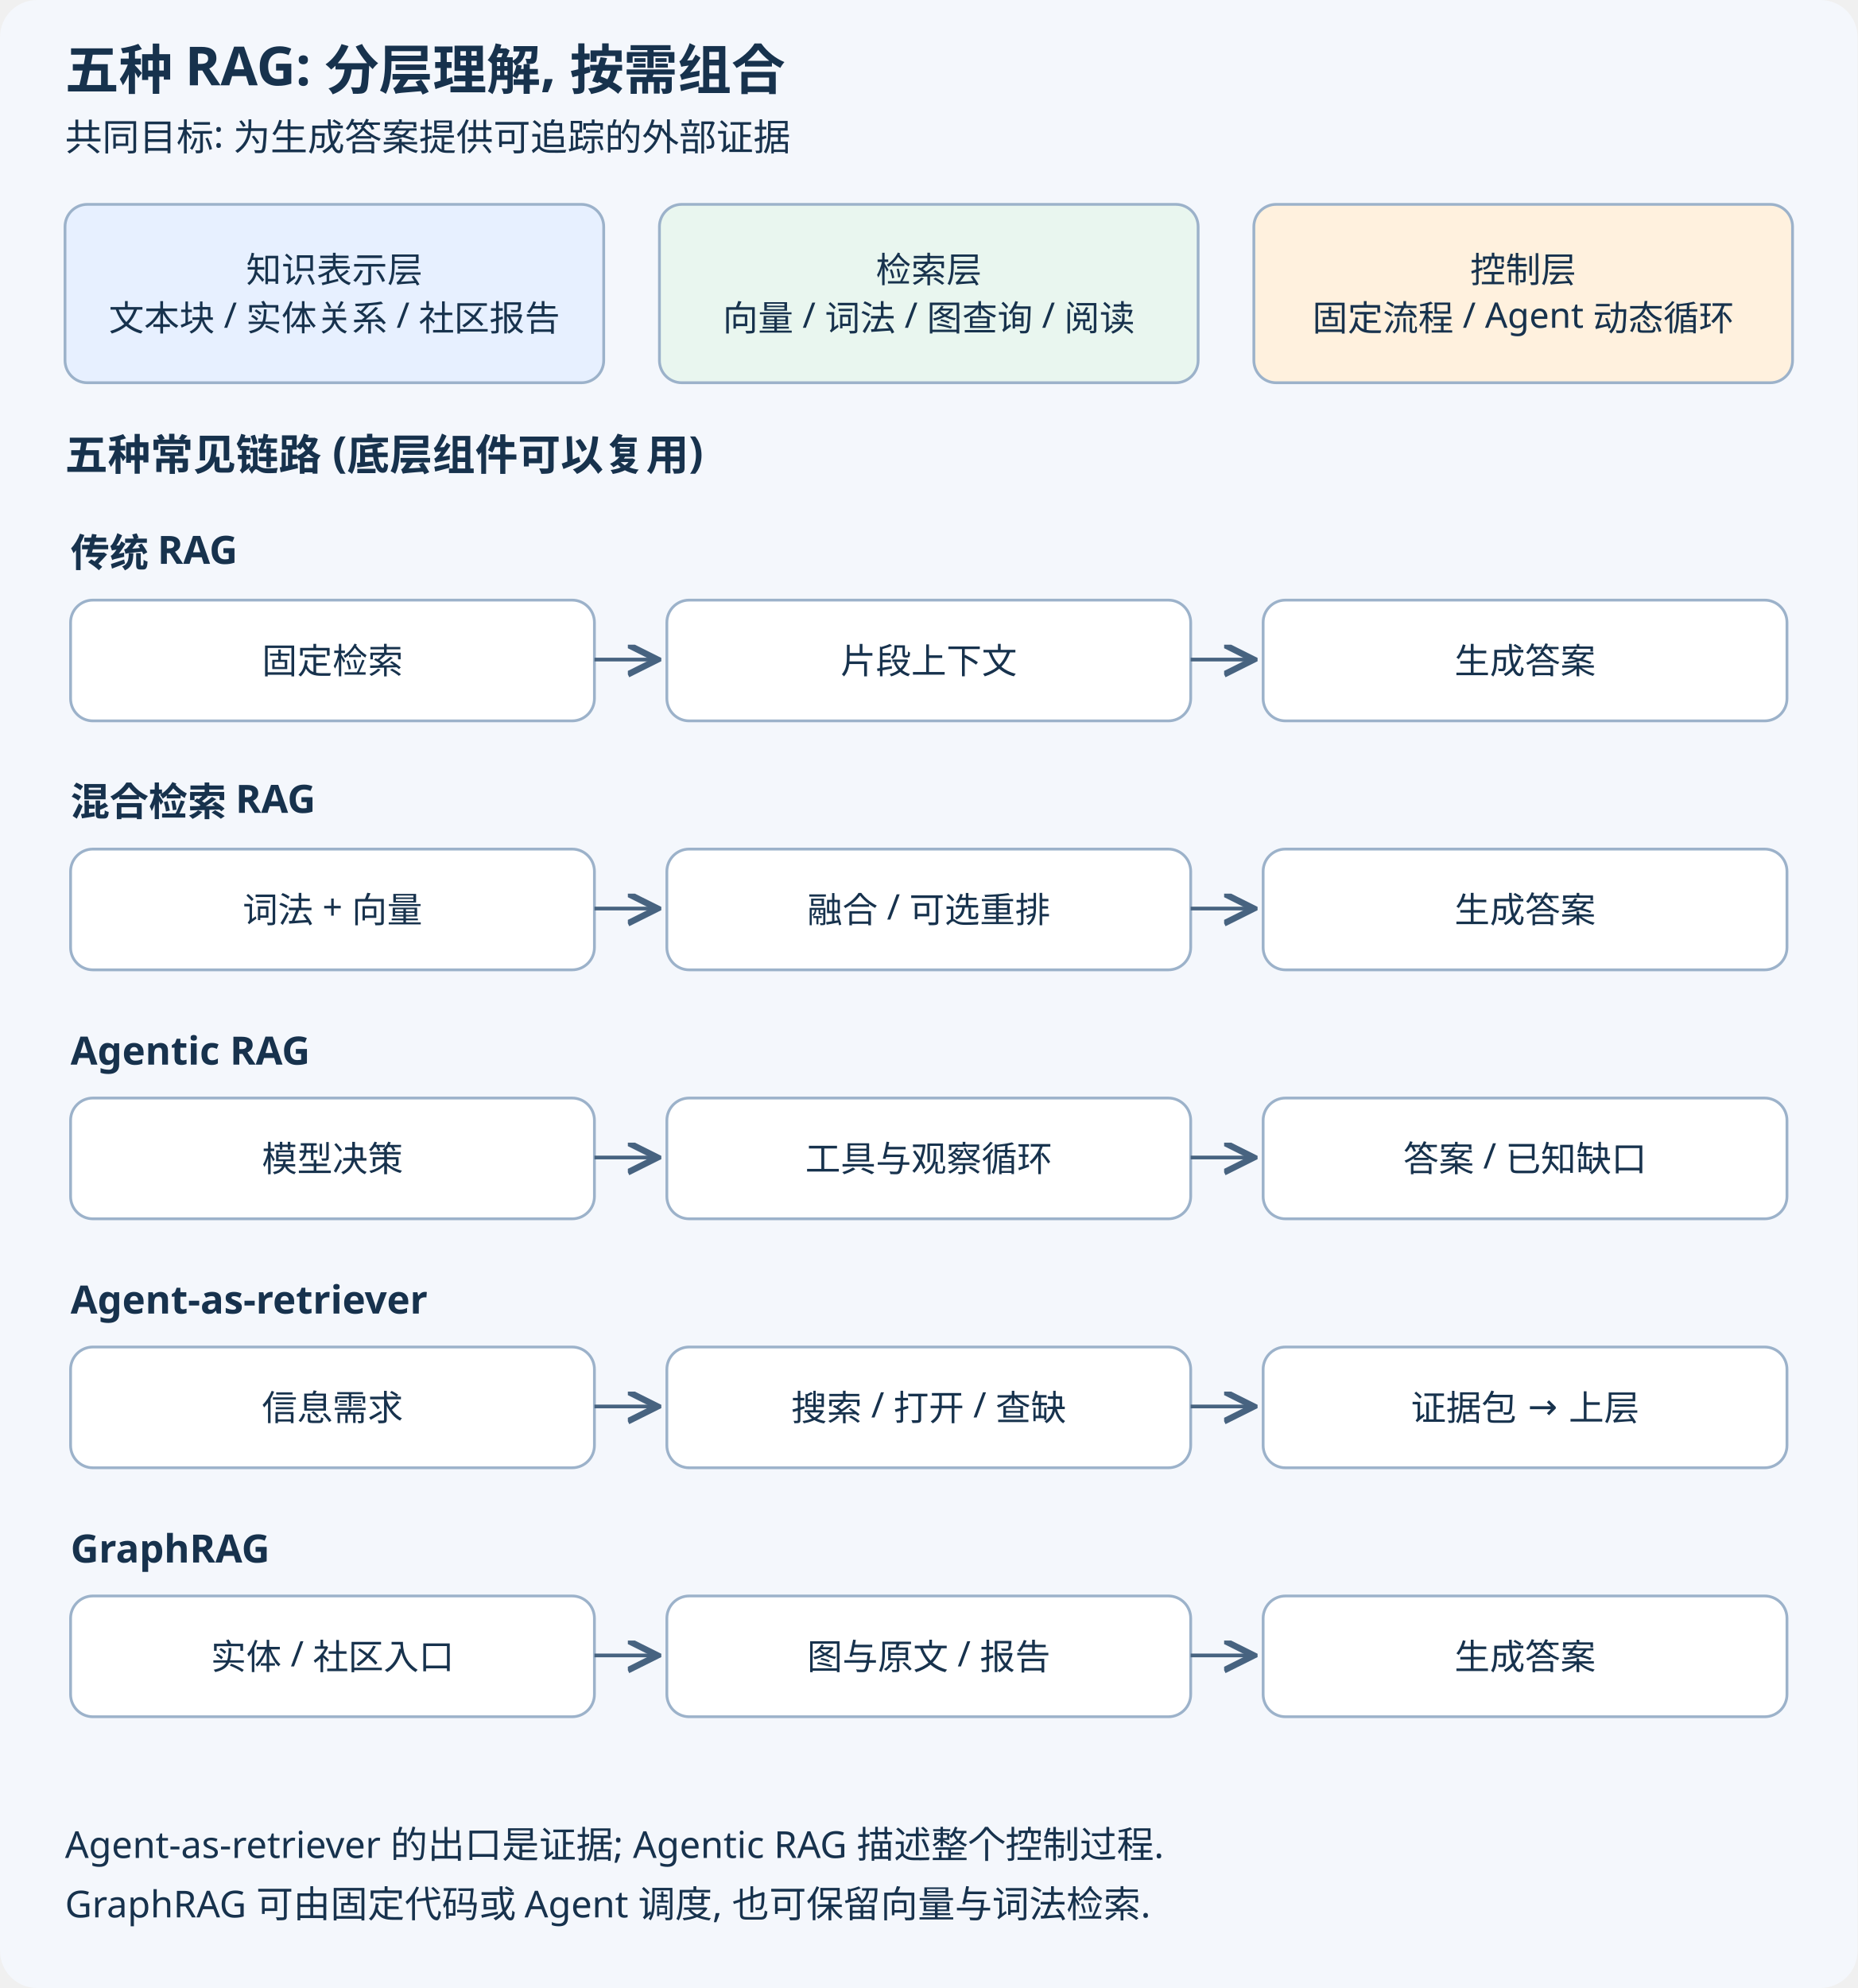
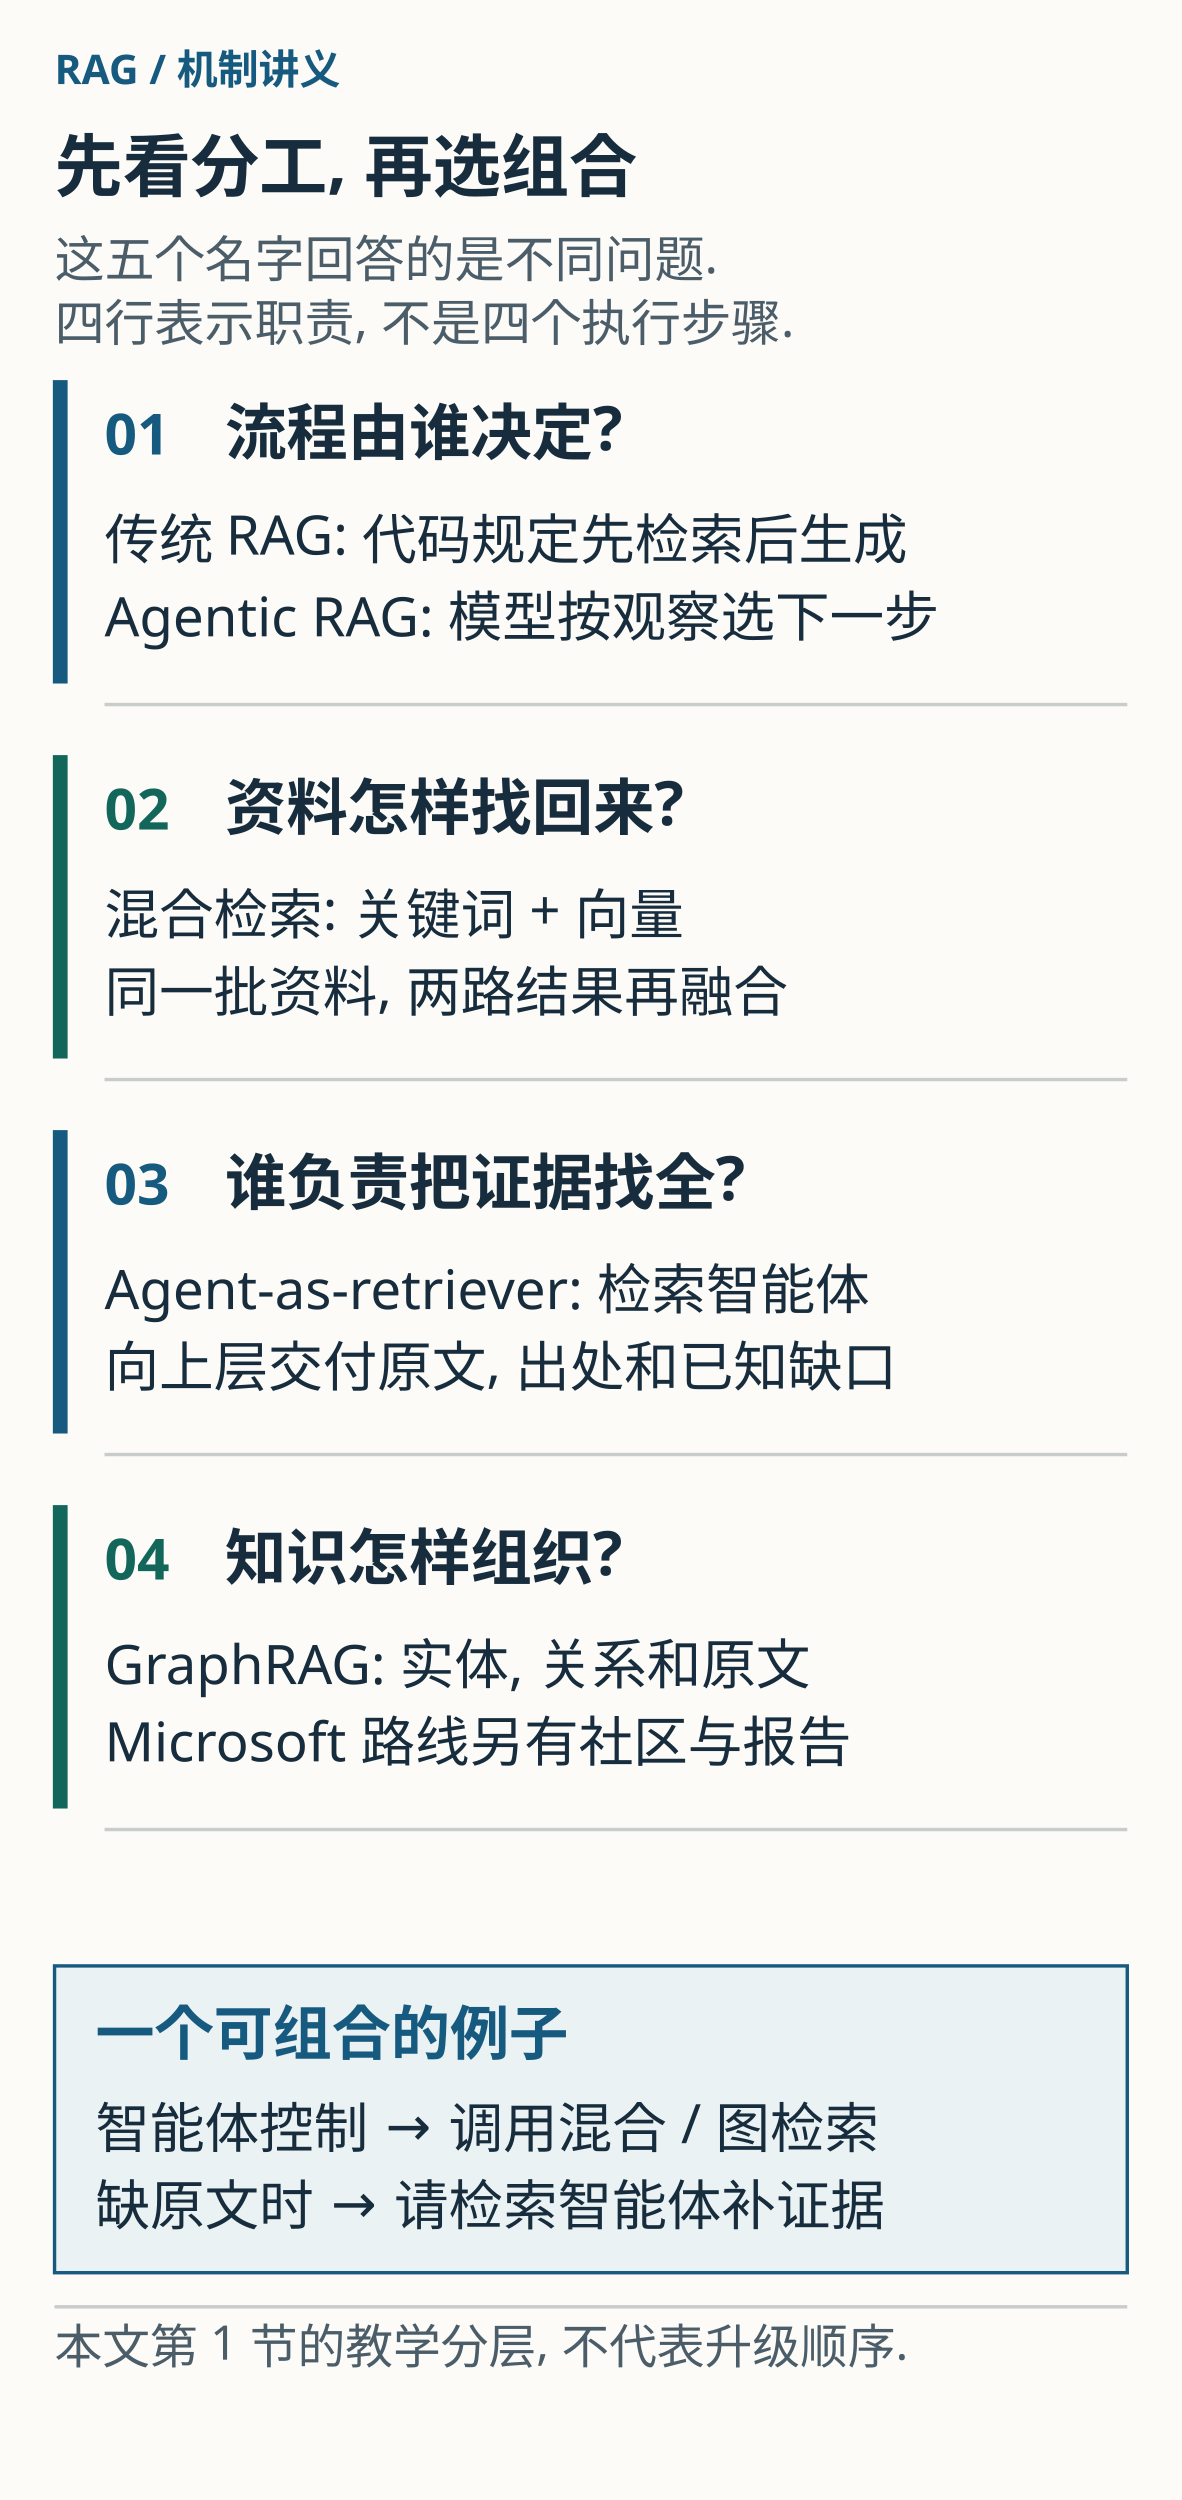
- <svg xmlns="http://www.w3.org/2000/svg" viewBox="0 0 1000 1070" role="img" aria-labelledby="title desc">
+ <svg xmlns="http://www.w3.org/2000/svg" viewBox="0 0 520 1100" role="img" aria-labelledby="title desc">
  <defs>
-     <marker id="arrow" markerWidth="9" markerHeight="9" refX="8" refY="4" orient="auto">
-       <path d="M0,0 L8,4 L0,8" fill="none" stroke="#476380" stroke-width="1.7" />
+     <marker id="a0" markerWidth="8" markerHeight="8" refX="7" refY="4" orient="auto">
+       <path d="M0,0 L7,4 L0,8" fill="none" stroke="#165a80" stroke-width="1.6" />
+     </marker>
+     <marker id="a1" markerWidth="8" markerHeight="8" refX="7" refY="4" orient="auto">
+       <path d="M0,0 L7,4 L0,8" fill="none" stroke="#12665a" stroke-width="1.6" />
+     </marker>
+     <marker id="a2" markerWidth="8" markerHeight="8" refX="7" refY="4" orient="auto">
+       <path d="M0,0 L7,4 L0,8" fill="none" stroke="#a33332" stroke-width="1.6" />
    </marker>
  </defs>
-   <rect width="1000" height="1070" rx="20" fill="#f4f7fc" />
-   <g font-family="PingFang SC, Microsoft YaHei, sans-serif" fill="#17324d">
-     <text x="35" y="48" font-size="29" font-weight="650" text-anchor="start">五种 RAG: 分层理解, 按需组合</text>
-     <text x="35" y="81" font-size="20" font-weight="400" text-anchor="start">共同目标: 为生成答案提供可追踪的外部证据</text>
-     <rect x="35" y="110" width="290" height="96" rx="12" fill="#e7f0ff" stroke="#9cb2ca" stroke-width="1.5" />
-     <text x="180.0" y="152.0" font-size="19" font-weight="500" text-anchor="middle">知识表示层</text>
-     <text x="180.0" y="178.0" font-size="19" font-weight="500" text-anchor="middle">文本块 / 实体关系 / 社区报告</text>
-     <rect x="355" y="110" width="290" height="96" rx="12" fill="#e9f6ef" stroke="#9cb2ca" stroke-width="1.5" />
-     <text x="500.0" y="152.0" font-size="19" font-weight="500" text-anchor="middle">检索层</text>
-     <text x="500.0" y="178.0" font-size="19" font-weight="500" text-anchor="middle">向量 / 词法 / 图查询 / 阅读</text>
-     <rect x="675" y="110" width="290" height="96" rx="12" fill="#fff1de" stroke="#9cb2ca" stroke-width="1.5" />
-     <text x="820.0" y="152.0" font-size="19" font-weight="500" text-anchor="middle">控制层</text>
-     <text x="820.0" y="178.0" font-size="19" font-weight="500" text-anchor="middle">固定流程 / Agent 动态循环</text>
-     <text x="35" y="253" font-size="23" font-weight="600" text-anchor="start">五种常见链路 (底层组件可以复用)</text>
-     <text x="38" y="305" font-size="21" font-weight="600" text-anchor="start">传统 RAG</text>
-     <rect x="38" y="323" width="282" height="65" rx="12" fill="#ffffff" stroke="#9cb2ca" stroke-width="1.5" />
-     <text x="179.0" y="362.5" font-size="19" font-weight="500" text-anchor="middle">固定检索</text>
-     <polyline points="320,355 354,355" fill="none" stroke="#476380" stroke-width="2" marker-end="url(#arrow)" />
-     <rect x="359" y="323" width="282" height="65" rx="12" fill="#ffffff" stroke="#9cb2ca" stroke-width="1.5" />
-     <text x="500.0" y="362.5" font-size="19" font-weight="500" text-anchor="middle">片段上下文</text>
-     <polyline points="641,355 675,355" fill="none" stroke="#476380" stroke-width="2" marker-end="url(#arrow)" />
-     <rect x="680" y="323" width="282" height="65" rx="12" fill="#ffffff" stroke="#9cb2ca" stroke-width="1.5" />
-     <text x="821.0" y="362.5" font-size="19" font-weight="500" text-anchor="middle">生成答案</text>
-     <text x="38" y="439" font-size="21" font-weight="600" text-anchor="start">混合检索 RAG</text>
-     <rect x="38" y="457" width="282" height="65" rx="12" fill="#ffffff" stroke="#9cb2ca" stroke-width="1.5" />
-     <text x="179.0" y="496.5" font-size="19" font-weight="500" text-anchor="middle">词法 + 向量</text>
-     <polyline points="320,489 354,489" fill="none" stroke="#476380" stroke-width="2" marker-end="url(#arrow)" />
-     <rect x="359" y="457" width="282" height="65" rx="12" fill="#ffffff" stroke="#9cb2ca" stroke-width="1.5" />
-     <text x="500.0" y="496.5" font-size="19" font-weight="500" text-anchor="middle">融合 / 可选重排</text>
-     <polyline points="641,489 675,489" fill="none" stroke="#476380" stroke-width="2" marker-end="url(#arrow)" />
-     <rect x="680" y="457" width="282" height="65" rx="12" fill="#ffffff" stroke="#9cb2ca" stroke-width="1.5" />
-     <text x="821.0" y="496.5" font-size="19" font-weight="500" text-anchor="middle">生成答案</text>
-     <text x="38" y="573" font-size="21" font-weight="600" text-anchor="start">Agentic RAG</text>
-     <rect x="38" y="591" width="282" height="65" rx="12" fill="#ffffff" stroke="#9cb2ca" stroke-width="1.5" />
-     <text x="179.0" y="630.5" font-size="19" font-weight="500" text-anchor="middle">模型决策</text>
-     <polyline points="320,623 354,623" fill="none" stroke="#476380" stroke-width="2" marker-end="url(#arrow)" />
-     <rect x="359" y="591" width="282" height="65" rx="12" fill="#ffffff" stroke="#9cb2ca" stroke-width="1.5" />
-     <text x="500.0" y="630.5" font-size="19" font-weight="500" text-anchor="middle">工具与观察循环</text>
-     <polyline points="641,623 675,623" fill="none" stroke="#476380" stroke-width="2" marker-end="url(#arrow)" />
-     <rect x="680" y="591" width="282" height="65" rx="12" fill="#ffffff" stroke="#9cb2ca" stroke-width="1.5" />
-     <text x="821.0" y="630.5" font-size="19" font-weight="500" text-anchor="middle">答案 / 已知缺口</text>
-     <text x="38" y="707" font-size="21" font-weight="600" text-anchor="start">Agent-as-retriever</text>
-     <rect x="38" y="725" width="282" height="65" rx="12" fill="#ffffff" stroke="#9cb2ca" stroke-width="1.5" />
-     <text x="179.0" y="764.5" font-size="19" font-weight="500" text-anchor="middle">信息需求</text>
-     <polyline points="320,757 354,757" fill="none" stroke="#476380" stroke-width="2" marker-end="url(#arrow)" />
-     <rect x="359" y="725" width="282" height="65" rx="12" fill="#ffffff" stroke="#9cb2ca" stroke-width="1.5" />
-     <text x="500.0" y="764.5" font-size="19" font-weight="500" text-anchor="middle">搜索 / 打开 / 查缺</text>
-     <polyline points="641,757 675,757" fill="none" stroke="#476380" stroke-width="2" marker-end="url(#arrow)" />
-     <rect x="680" y="725" width="282" height="65" rx="12" fill="#ffffff" stroke="#9cb2ca" stroke-width="1.5" />
-     <text x="821.0" y="764.5" font-size="19" font-weight="500" text-anchor="middle">证据包 → 上层</text>
-     <text x="38" y="841" font-size="21" font-weight="600" text-anchor="start">GraphRAG</text>
-     <rect x="38" y="859" width="282" height="65" rx="12" fill="#ffffff" stroke="#9cb2ca" stroke-width="1.5" />
-     <text x="179.0" y="898.5" font-size="19" font-weight="500" text-anchor="middle">实体 / 社区入口</text>
-     <polyline points="320,891 354,891" fill="none" stroke="#476380" stroke-width="2" marker-end="url(#arrow)" />
-     <rect x="359" y="859" width="282" height="65" rx="12" fill="#ffffff" stroke="#9cb2ca" stroke-width="1.5" />
-     <text x="500.0" y="898.5" font-size="19" font-weight="500" text-anchor="middle">图与原文 / 报告</text>
-     <polyline points="641,891 675,891" fill="none" stroke="#476380" stroke-width="2" marker-end="url(#arrow)" />
-     <rect x="680" y="859" width="282" height="65" rx="12" fill="#ffffff" stroke="#9cb2ca" stroke-width="1.5" />
-     <text x="821.0" y="898.5" font-size="19" font-weight="500" text-anchor="middle">生成答案</text>
-     <text x="35" y="1000" font-size="20" font-weight="400" text-anchor="start">Agent-as-retriever 的出口是证据; Agentic RAG 描述整个控制过程.</text>
-     <text x="35" y="1032" font-size="20" font-weight="400" text-anchor="start">GraphRAG 可由固定代码或 Agent 调度, 也可保留向量与词法检索.</text>
+   <rect width="520" height="1100" fill="#fcfbf7" />
+   <g font-family="PingFang SC, Microsoft YaHei, sans-serif">
+     <text x="24" y="37" fill="#165a80" font-size="18" font-weight="600" text-anchor="start">RAG / 机制讲义</text>
+     <text x="24" y="84" fill="#172d3d" font-size="30" font-weight="650" text-anchor="start">先看分工, 再选组合</text>
+     <text x="24" y="122" fill="#4b5d69" font-size="22" font-weight="400" text-anchor="start">这五个名字回答的是不同问题.</text>
+     <text x="24" y="150" fill="#4b5d69" font-size="22" font-weight="400" text-anchor="start">四行表示职责, 不是四个执行步骤.</text>
+     <rect x="24" y="168" width="5" height="132" fill="#165a80" stroke="#165a80" stroke-width="1.5" />
+     <text x="46" y="200" fill="#165a80" font-size="25" font-weight="650" text-anchor="start">01</text>
+     <text x="99" y="200" fill="#172d3d" font-size="27" font-weight="650" text-anchor="start">流程由谁决定?</text>
+     <text x="46" y="246" fill="#172d3d" font-size="24" font-weight="400" text-anchor="start">传统 RAG: 代码规定先检索后生成</text>
+     <text x="46" y="280" fill="#172d3d" font-size="24" font-weight="400" text-anchor="start">Agentic RAG: 模型按观察选下一步</text>
+     <line x1="46" y1="310" x2="496" y2="310" stroke="#c8ccca" stroke-width="1.5" />
+     <rect x="24" y="333" width="5" height="132" fill="#12665a" stroke="#12665a" stroke-width="1.5" />
+     <text x="46" y="365" fill="#12665a" font-size="25" font-weight="650" text-anchor="start">02</text>
+     <text x="99" y="365" fill="#172d3d" font-size="27" font-weight="650" text-anchor="start">资料怎样找回来?</text>
+     <text x="46" y="411" fill="#172d3d" font-size="24" font-weight="400" text-anchor="start">混合检索: 关键词 + 向量</text>
+     <text x="46" y="445" fill="#172d3d" font-size="24" font-weight="400" text-anchor="start">同一批资料, 两路结果再融合</text>
+     <line x1="46" y1="475" x2="496" y2="475" stroke="#c8ccca" stroke-width="1.5" />
+     <rect x="24" y="498" width="5" height="132" fill="#165a80" stroke="#165a80" stroke-width="1.5" />
+     <text x="46" y="530" fill="#165a80" font-size="25" font-weight="650" text-anchor="start">03</text>
+     <text x="99" y="530" fill="#172d3d" font-size="27" font-weight="650" text-anchor="start">谁负责把证据找全?</text>
+     <text x="46" y="576" fill="#172d3d" font-size="24" font-weight="400" text-anchor="start">Agent-as-retriever: 检索智能体</text>
+     <text x="46" y="610" fill="#172d3d" font-size="24" font-weight="400" text-anchor="start">向上层交付原文, 出处和已知缺口</text>
+     <line x1="46" y1="640" x2="496" y2="640" stroke="#c8ccca" stroke-width="1.5" />
+     <rect x="24" y="663" width="5" height="132" fill="#12665a" stroke="#12665a" stroke-width="1.5" />
+     <text x="46" y="695" fill="#12665a" font-size="25" font-weight="650" text-anchor="start">04</text>
+     <text x="99" y="695" fill="#172d3d" font-size="27" font-weight="650" text-anchor="start">知识怎样组织?</text>
+     <text x="46" y="741" fill="#172d3d" font-size="24" font-weight="400" text-anchor="start">GraphRAG: 实体, 关系和原文</text>
+     <text x="46" y="775" fill="#172d3d" font-size="24" font-weight="400" text-anchor="start">Microsoft 路线另有社区与报告</text>
+     <line x1="46" y1="805" x2="496" y2="805" stroke="#c8ccca" stroke-width="1.5" />
+     <rect x="24" y="865" width="472" height="135" fill="#eaf2f3" stroke="#165a80" stroke-width="1.5" />
+     <text x="42" y="904" fill="#165a80" font-size="26" font-weight="650" text-anchor="start">一个可组合的例子</text>
+     <text x="42" y="945" fill="#172d3d" font-size="24" font-weight="400" text-anchor="start">智能体控制 → 调用混合 / 图检索</text>
+     <text x="42" y="979" fill="#172d3d" font-size="24" font-weight="400" text-anchor="start">缺原文时 → 请检索智能体补证据</text>
+     <line x1="24" y1="1015" x2="496" y2="1015" stroke="#c8ccca" stroke-width="1.5" />
+     <text x="24" y="1040" fill="#4b5d69" font-size="21" font-weight="400" text-anchor="start">本文第 1 节的教学分层, 不代表升级顺序.</text>
  </g>
</svg>
